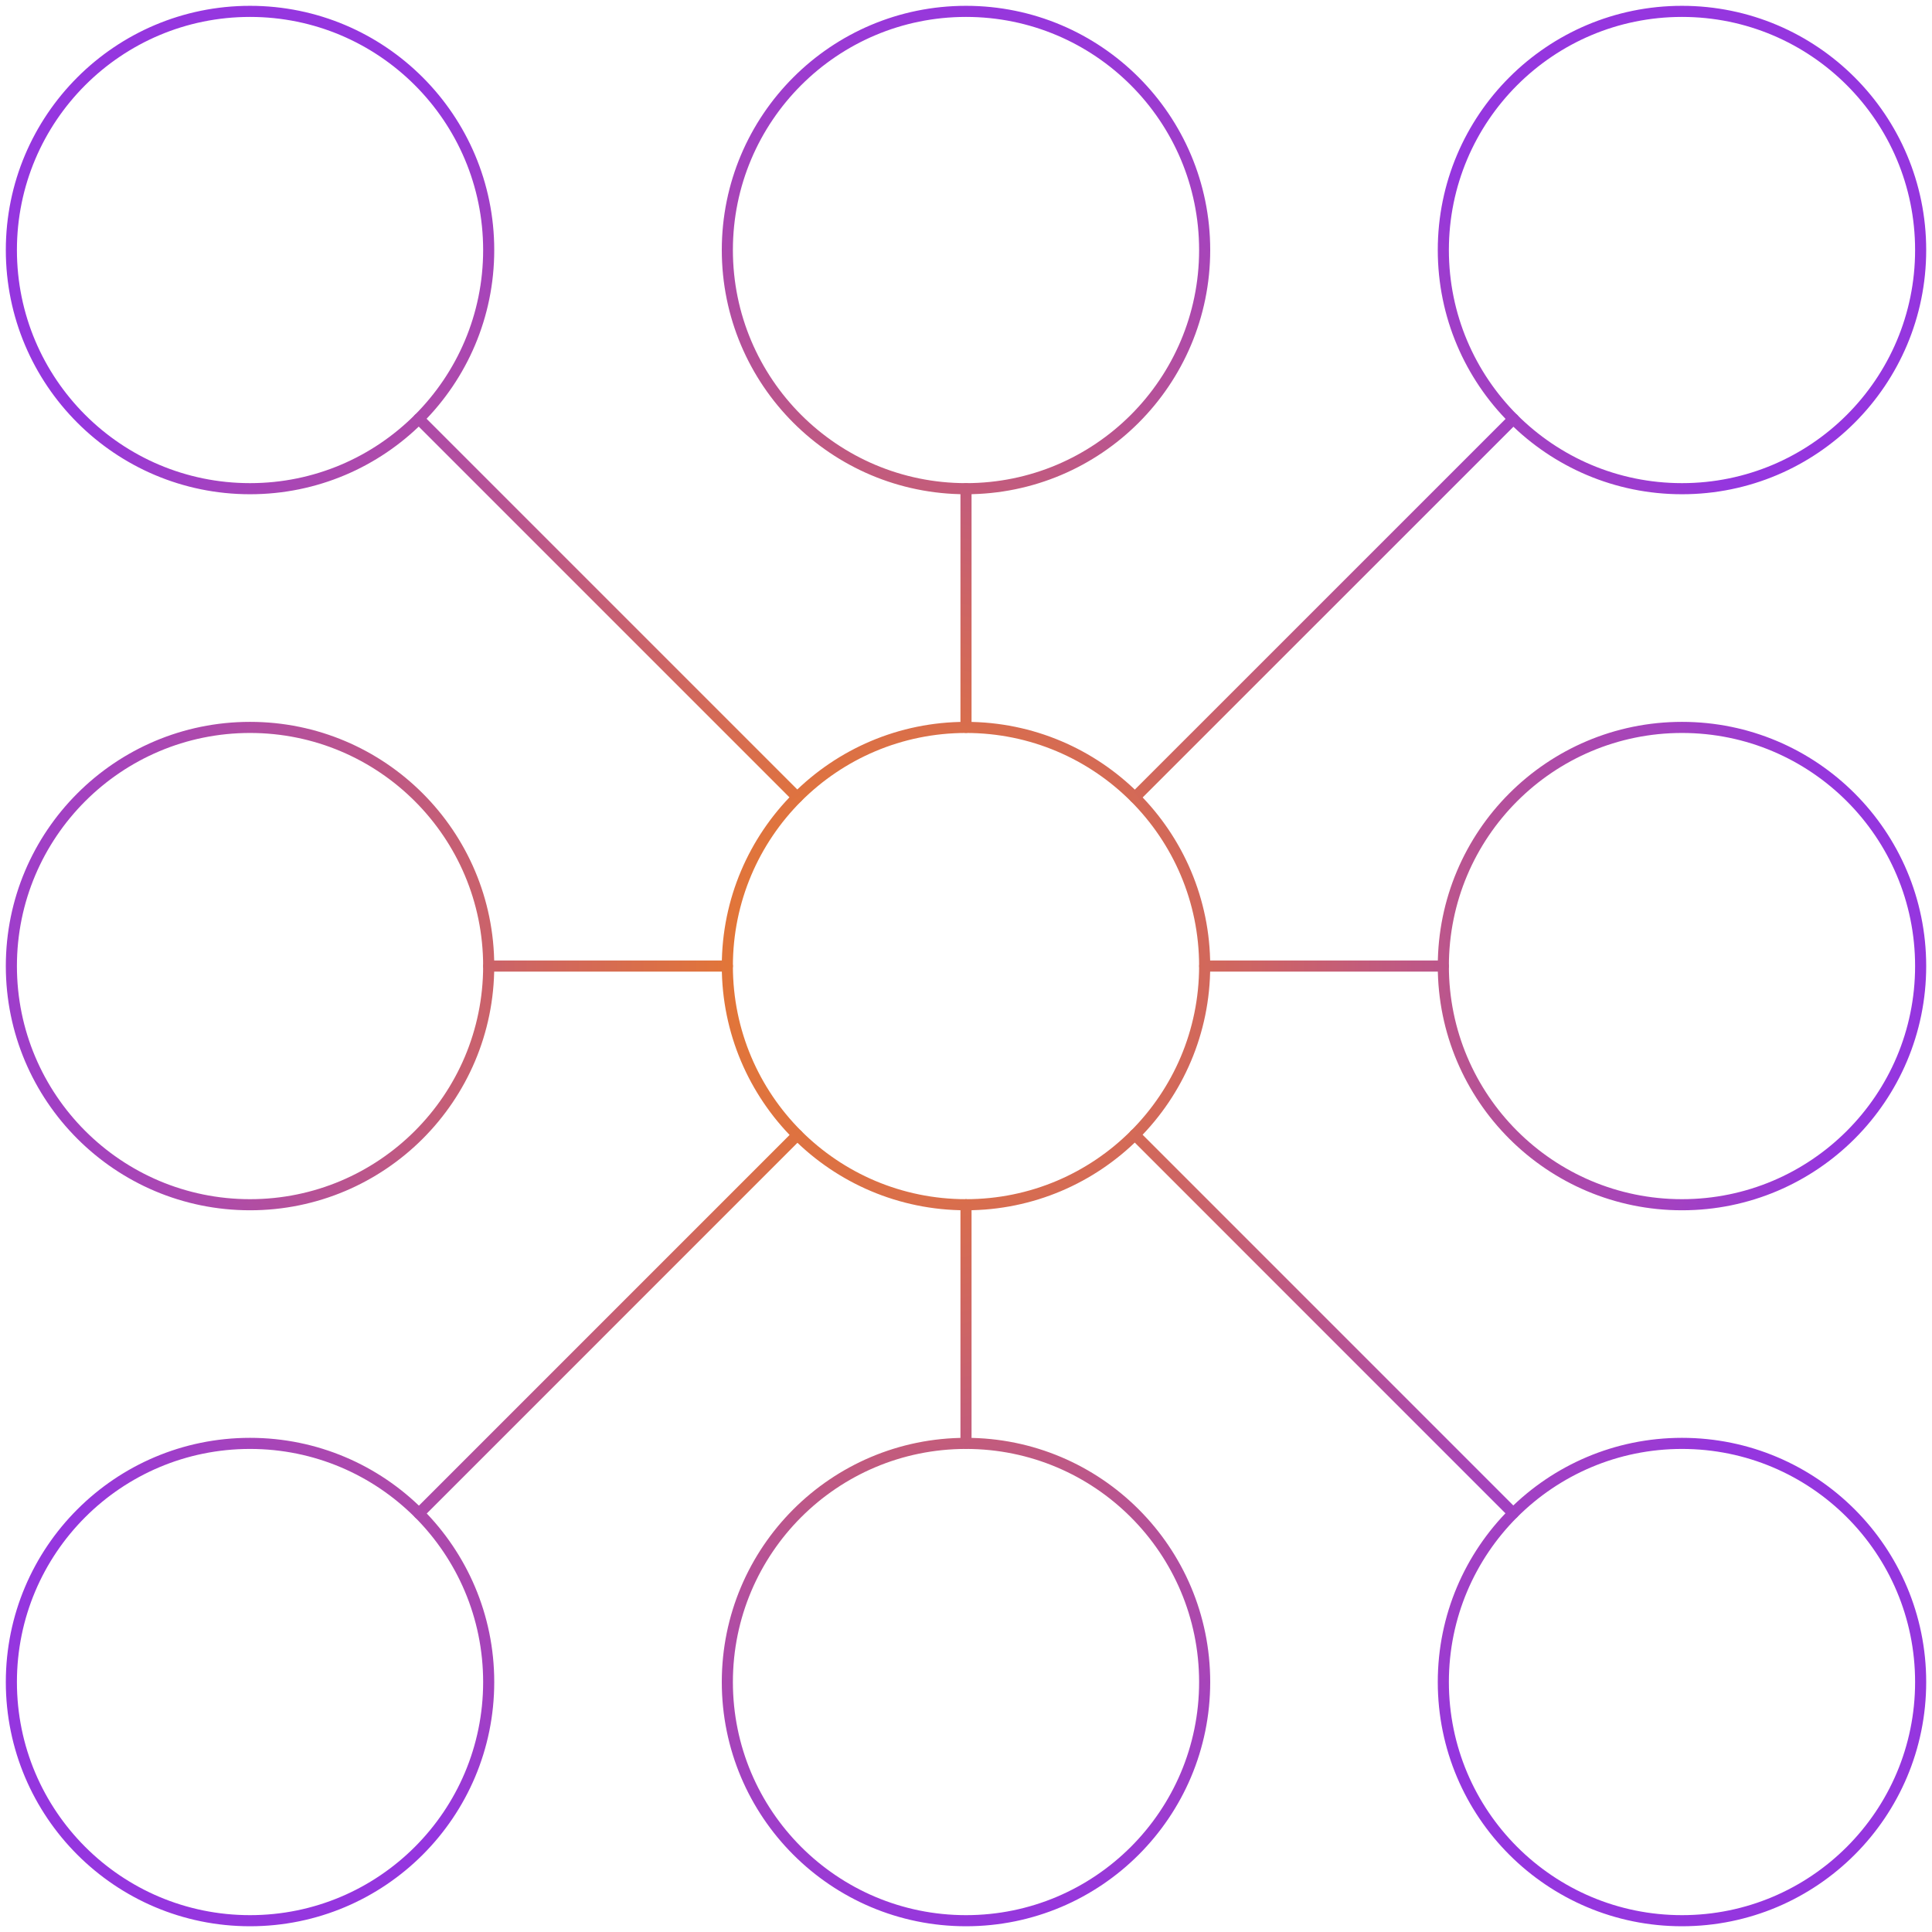
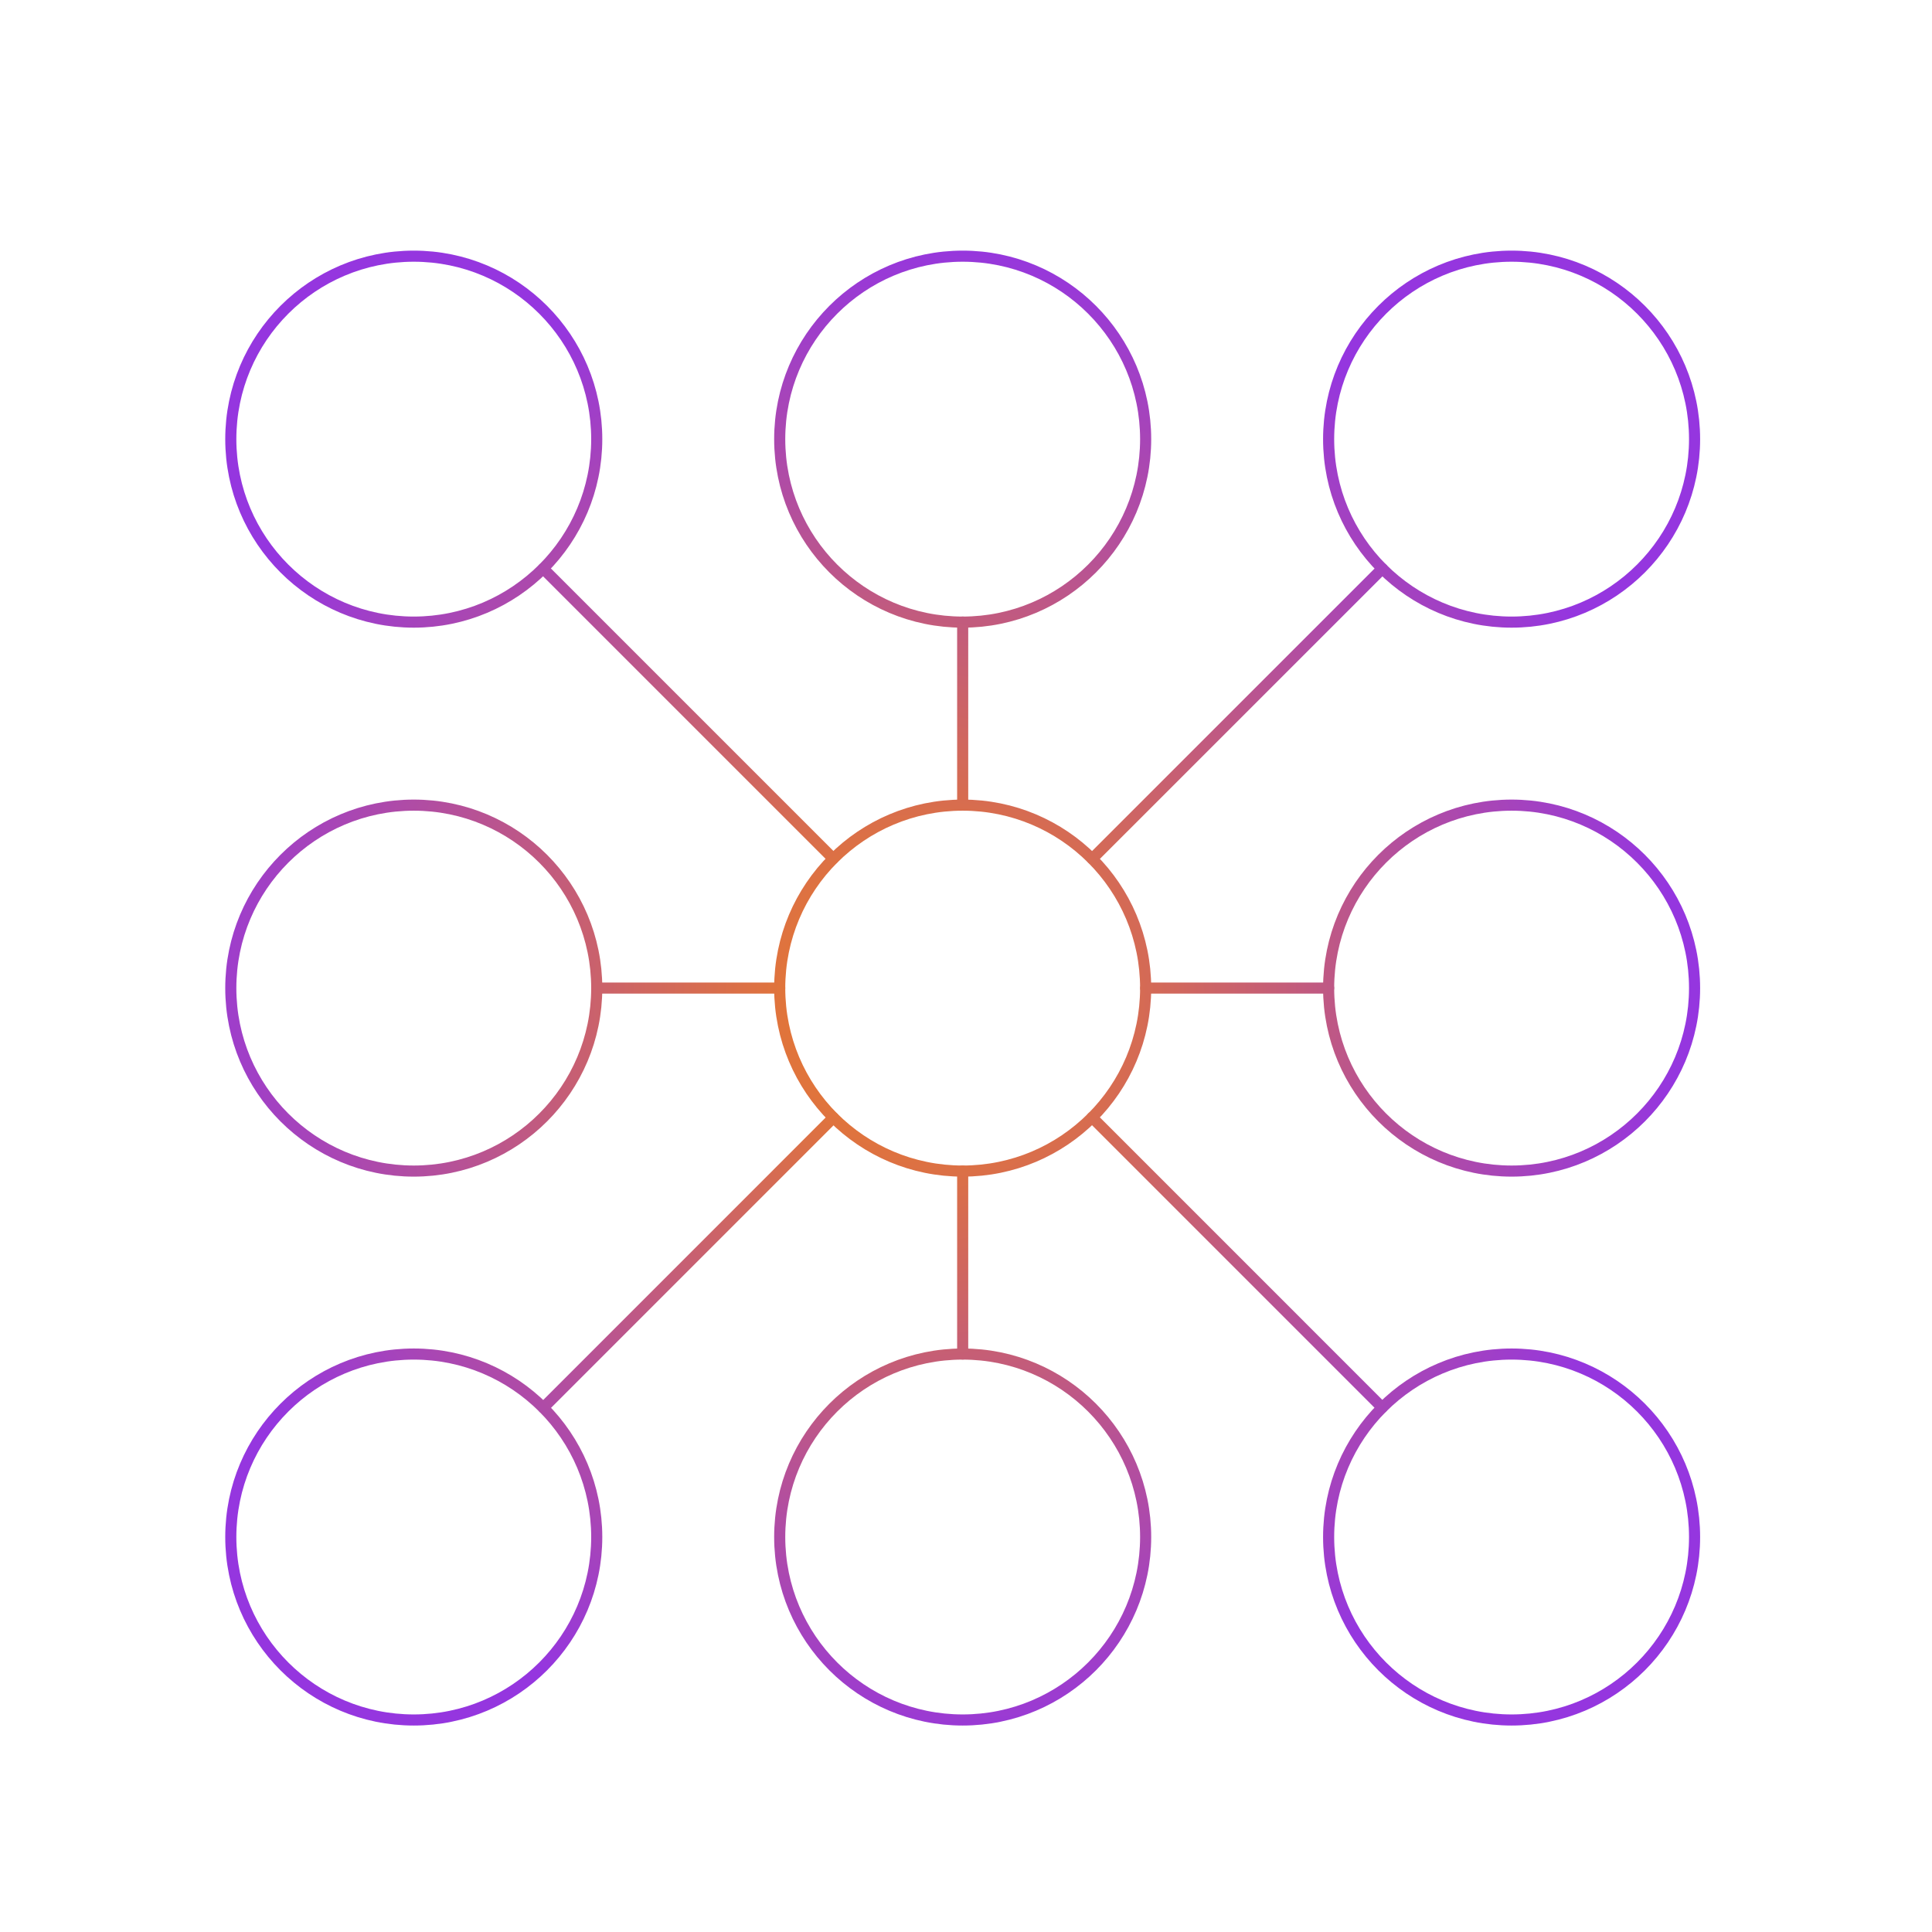
<svg xmlns="http://www.w3.org/2000/svg" width="600" height="600" viewBox="0 0 600 600" fill="none">
-   <mask id="mask0_1100_47089" style="mask-type:alpha" maskUnits="userSpaceOnUse" x="0" y="0" width="600" height="600">
-     <path d="M300 151.768C340.935 151.768 374.118 118.584 374.118 77.65C374.118 36.716 340.935 3.532 300 3.532C259.066 3.532 225.883 36.716 225.883 77.65C225.883 118.584 259.066 151.768 300 151.768Z" stroke="black" stroke-width="3.447" stroke-miterlimit="10" stroke-linecap="round" stroke-linejoin="round" />
-     <path d="M300 596.492C340.935 596.492 374.118 563.308 374.118 522.374C374.118 481.44 340.935 448.256 300 448.256C259.066 448.256 225.883 481.44 225.883 522.374C225.883 563.308 259.066 596.492 300 596.492Z" stroke="black" stroke-width="3.447" stroke-miterlimit="10" stroke-linecap="round" stroke-linejoin="round" />
-     <path d="M77.649 151.768C118.583 151.768 151.767 118.584 151.767 77.65C151.767 36.716 118.583 3.532 77.649 3.532C36.715 3.532 3.531 36.716 3.531 77.65C3.531 118.584 36.715 151.768 77.649 151.768Z" stroke="black" stroke-width="3.447" stroke-miterlimit="10" stroke-linecap="round" stroke-linejoin="round" />
-     <path d="M522.356 151.768C563.29 151.768 596.474 118.584 596.474 77.65C596.474 36.716 563.29 3.532 522.356 3.532C481.422 3.532 448.238 36.716 448.238 77.65C448.238 118.584 481.422 151.768 522.356 151.768Z" stroke="black" stroke-width="3.447" stroke-miterlimit="10" stroke-linecap="round" stroke-linejoin="round" />
-     <path d="M77.649 596.492C118.583 596.492 151.767 563.308 151.767 522.374C151.767 481.44 118.583 448.256 77.649 448.256C36.715 448.256 3.531 481.44 3.531 522.374C3.531 563.308 36.715 596.492 77.649 596.492Z" stroke="black" stroke-width="3.447" stroke-miterlimit="10" stroke-linecap="round" stroke-linejoin="round" />
-     <path d="M522.356 596.492C563.29 596.492 596.474 563.308 596.474 522.374C596.474 481.44 563.29 448.256 522.356 448.256C481.422 448.256 448.238 481.44 448.238 522.374C448.238 563.308 481.422 596.492 522.356 596.492Z" stroke="black" stroke-width="3.447" stroke-miterlimit="10" stroke-linecap="round" stroke-linejoin="round" />
-     <path d="M77.649 374.14C118.583 374.14 151.767 340.956 151.767 300.022C151.767 259.088 118.583 225.905 77.649 225.905C36.715 225.905 3.531 259.088 3.531 300.022C3.531 340.956 36.715 374.14 77.649 374.14Z" stroke="black" stroke-width="3.447" stroke-miterlimit="10" stroke-linecap="round" stroke-linejoin="round" />
-     <path d="M300 374.14C340.935 374.14 374.118 340.956 374.118 300.022C374.118 259.088 340.935 225.905 300 225.905C259.066 225.905 225.883 259.088 225.883 300.022C225.883 340.956 259.066 374.14 300 374.14Z" stroke="black" stroke-width="3.447" stroke-miterlimit="10" stroke-linecap="round" stroke-linejoin="round" />
-     <path d="M522.356 374.14C563.29 374.14 596.474 340.956 596.474 300.022C596.474 259.088 563.29 225.905 522.356 225.905C481.422 225.905 448.238 259.088 448.238 300.022C448.238 340.956 481.422 374.14 522.356 374.14Z" stroke="black" stroke-width="3.447" stroke-miterlimit="10" stroke-linecap="round" stroke-linejoin="round" />
-     <path d="M300 374.139V448.234V374.139Z" stroke="black" stroke-width="3.447" stroke-miterlimit="10" stroke-linecap="round" stroke-linejoin="round" />
-     <path d="M300 151.766V225.884V151.766Z" stroke="black" stroke-width="3.447" stroke-miterlimit="10" stroke-linecap="round" stroke-linejoin="round" />
-     <path d="M130.055 130.062L247.59 247.597L130.055 130.062Z" stroke="black" stroke-width="3.447" stroke-miterlimit="10" stroke-linecap="round" stroke-linejoin="round" />
-     <path d="M469.949 469.955L352.406 352.397L469.949 469.955Z" stroke="black" stroke-width="3.447" stroke-miterlimit="10" stroke-linecap="round" stroke-linejoin="round" />
-     <path d="M470.004 130.095L352.453 247.63L470.004 130.095Z" stroke="black" stroke-width="3.447" stroke-miterlimit="10" stroke-linecap="round" stroke-linejoin="round" />
-     <path d="M130.113 470.013L247.642 352.478L130.113 470.013Z" stroke="black" stroke-width="3.447" stroke-miterlimit="10" stroke-linecap="round" stroke-linejoin="round" />
-     <path d="M374.133 300.017H448.243H374.133Z" stroke="black" stroke-width="3.447" stroke-miterlimit="10" stroke-linecap="round" stroke-linejoin="round" />
-     <path d="M151.762 300.017H225.887H151.762Z" stroke="black" stroke-width="3.447" stroke-miterlimit="10" stroke-linecap="round" stroke-linejoin="round" />
-   </mask>
-   <g mask="url(#mask0_1100_47089)">
-     <rect width="600" height="600" fill="url(#paint0_radial_1100_47089)" />
+   <g>
+     <g>
+       <mask id="mask0_1100_47089" style="mask-type:alpha" maskUnits="userSpaceOnUse" x="68" y="76" width="461" height="461">
+         <path d="M298.968 193.203C330.351 193.203 355.792 167.762 355.792 136.379C355.792 104.996 330.351 79.556 298.968 79.556C267.585 79.556 242.145 104.996 242.145 136.379C242.145 167.762 267.585 193.203 298.968 193.203Z" stroke="black" stroke-width="3.447" stroke-miterlimit="10" stroke-linecap="round" stroke-linejoin="round" />
+         <path d="M298.968 534.158C330.351 534.158 355.792 508.717 355.792 477.334C355.792 445.952 330.351 420.511 298.968 420.511C267.585 420.511 242.145 445.952 242.145 477.334C242.145 508.717 267.585 534.158 298.968 534.158Z" stroke="black" stroke-width="3.447" stroke-miterlimit="10" stroke-linecap="round" stroke-linejoin="round" />
+         <path d="M128.499 193.203C159.882 193.203 185.323 167.762 185.323 136.379C185.323 104.996 159.882 79.556 128.499 79.556C97.117 79.556 71.676 104.996 71.676 136.379C71.676 167.762 97.117 193.203 128.499 193.203Z" stroke="black" stroke-width="3.447" stroke-miterlimit="10" stroke-linecap="round" stroke-linejoin="round" />
+         <path d="M469.441 193.203C500.823 193.203 526.264 167.762 526.264 136.379C526.264 104.996 500.823 79.556 469.441 79.556C438.058 79.556 412.617 104.996 412.617 136.379C412.617 167.762 438.058 193.203 469.441 193.203Z" stroke="black" stroke-width="3.447" stroke-miterlimit="10" stroke-linecap="round" stroke-linejoin="round" />
+         <path d="M128.499 534.158C159.882 534.158 185.323 508.717 185.323 477.334C185.323 445.952 159.882 420.511 128.499 420.511C97.117 420.511 71.676 445.952 71.676 477.334C71.676 508.717 97.117 534.158 128.499 534.158Z" stroke="black" stroke-width="3.447" stroke-miterlimit="10" stroke-linecap="round" stroke-linejoin="round" />
+         <path d="M469.441 534.158C500.823 534.158 526.264 508.717 526.264 477.334C526.264 445.952 500.823 420.511 469.441 420.511C438.058 420.511 412.617 445.952 412.617 477.334C412.617 508.717 438.058 534.158 469.441 534.158Z" stroke="black" stroke-width="3.447" stroke-miterlimit="10" stroke-linecap="round" stroke-linejoin="round" />
+         <path d="M128.499 363.689C159.882 363.689 185.323 338.248 185.323 306.865C185.323 275.482 159.882 250.042 128.499 250.042C97.117 250.042 71.676 275.482 71.676 306.865C71.676 338.248 97.117 363.689 128.499 363.689Z" stroke="black" stroke-width="3.447" stroke-miterlimit="10" stroke-linecap="round" stroke-linejoin="round" />
+         <path d="M298.968 363.689C330.351 363.689 355.792 338.248 355.792 306.865C355.792 275.482 330.351 250.042 298.968 250.042C267.585 250.042 242.145 275.482 242.145 306.865C242.145 338.248 267.585 363.689 298.968 363.689Z" stroke="black" stroke-width="3.447" stroke-miterlimit="10" stroke-linecap="round" stroke-linejoin="round" />
+         <path d="M469.441 363.689C500.823 363.689 526.264 338.248 526.264 306.865C526.264 275.482 500.823 250.042 469.441 250.042C438.058 250.042 412.617 275.482 412.617 306.865C412.617 338.248 438.058 363.689 469.441 363.689Z" stroke="black" stroke-width="3.447" stroke-miterlimit="10" stroke-linecap="round" stroke-linejoin="round" />
+         <path d="M298.969 363.688V420.494V363.688Z" stroke="black" stroke-width="3.447" stroke-miterlimit="10" stroke-linecap="round" stroke-linejoin="round" />
+         <path d="M298.969 193.202V250.025V193.202Z" stroke="black" stroke-width="3.447" stroke-miterlimit="10" stroke-linecap="round" stroke-linejoin="round" />
+         <path d="M168.676 176.562L258.787 266.672L168.676 176.562Z" stroke="black" stroke-width="3.447" stroke-miterlimit="10" stroke-linecap="round" stroke-linejoin="round" />
+         <path d="M429.265 437.146L339.148 347.019L429.265 437.146Z" stroke="black" stroke-width="3.447" stroke-miterlimit="10" stroke-linecap="round" stroke-linejoin="round" />
+         <path d="M429.306 176.587L339.184 266.698L429.306 176.587Z" stroke="black" stroke-width="3.447" stroke-miterlimit="10" stroke-linecap="round" stroke-linejoin="round" />
+         <path d="M168.723 437.191L258.828 347.081L168.723 437.191Z" stroke="black" stroke-width="3.447" stroke-miterlimit="10" stroke-linecap="round" stroke-linejoin="round" />
+         <path d="M355.805 306.86H412.623H355.805Z" stroke="black" stroke-width="3.447" stroke-miterlimit="10" stroke-linecap="round" stroke-linejoin="round" />
+         <path d="M185.32 306.86H242.15H185.32Z" stroke="black" stroke-width="3.447" stroke-miterlimit="10" stroke-linecap="round" stroke-linejoin="round" />
+       </mask>
+       <g mask="url(#mask0_1100_47089)">
+         <rect x="68.969" y="76.848" width="470.455" height="470.455" fill="url(#paint0_radial_1100_47089)" />
+       </g>
+       <defs>
+         <radialGradient id="paint0_radial_1100_47089" cx="0" cy="0" r="1" gradientUnits="userSpaceOnUse" gradientTransform="translate(284.034 311.66) rotate(85.1095) scale(236.503 236.461)">
+           <stop stop-color="#F08119" />
+           <stop offset="1" stop-color="#9536DF" />
+         </radialGradient>
+       </defs>
+     </g>
+     <animateTransform attributeName="transform" attributeType="XML" type="rotate" dur="12s" from="0 300 300" to="360 300 300" repeatCount="indefinite">
+         </animateTransform>
  </g>
-   <defs>
-     <radialGradient id="paint0_radial_1100_47089" cx="0" cy="0" r="1" gradientUnits="userSpaceOnUse" gradientTransform="translate(274.286 299.471) rotate(85.1095) scale(301.627 301.573)">
-       <stop stop-color="#F08119" />
-       <stop offset="1" stop-color="#9536DF" />
-     </radialGradient>
-   </defs>
</svg>
